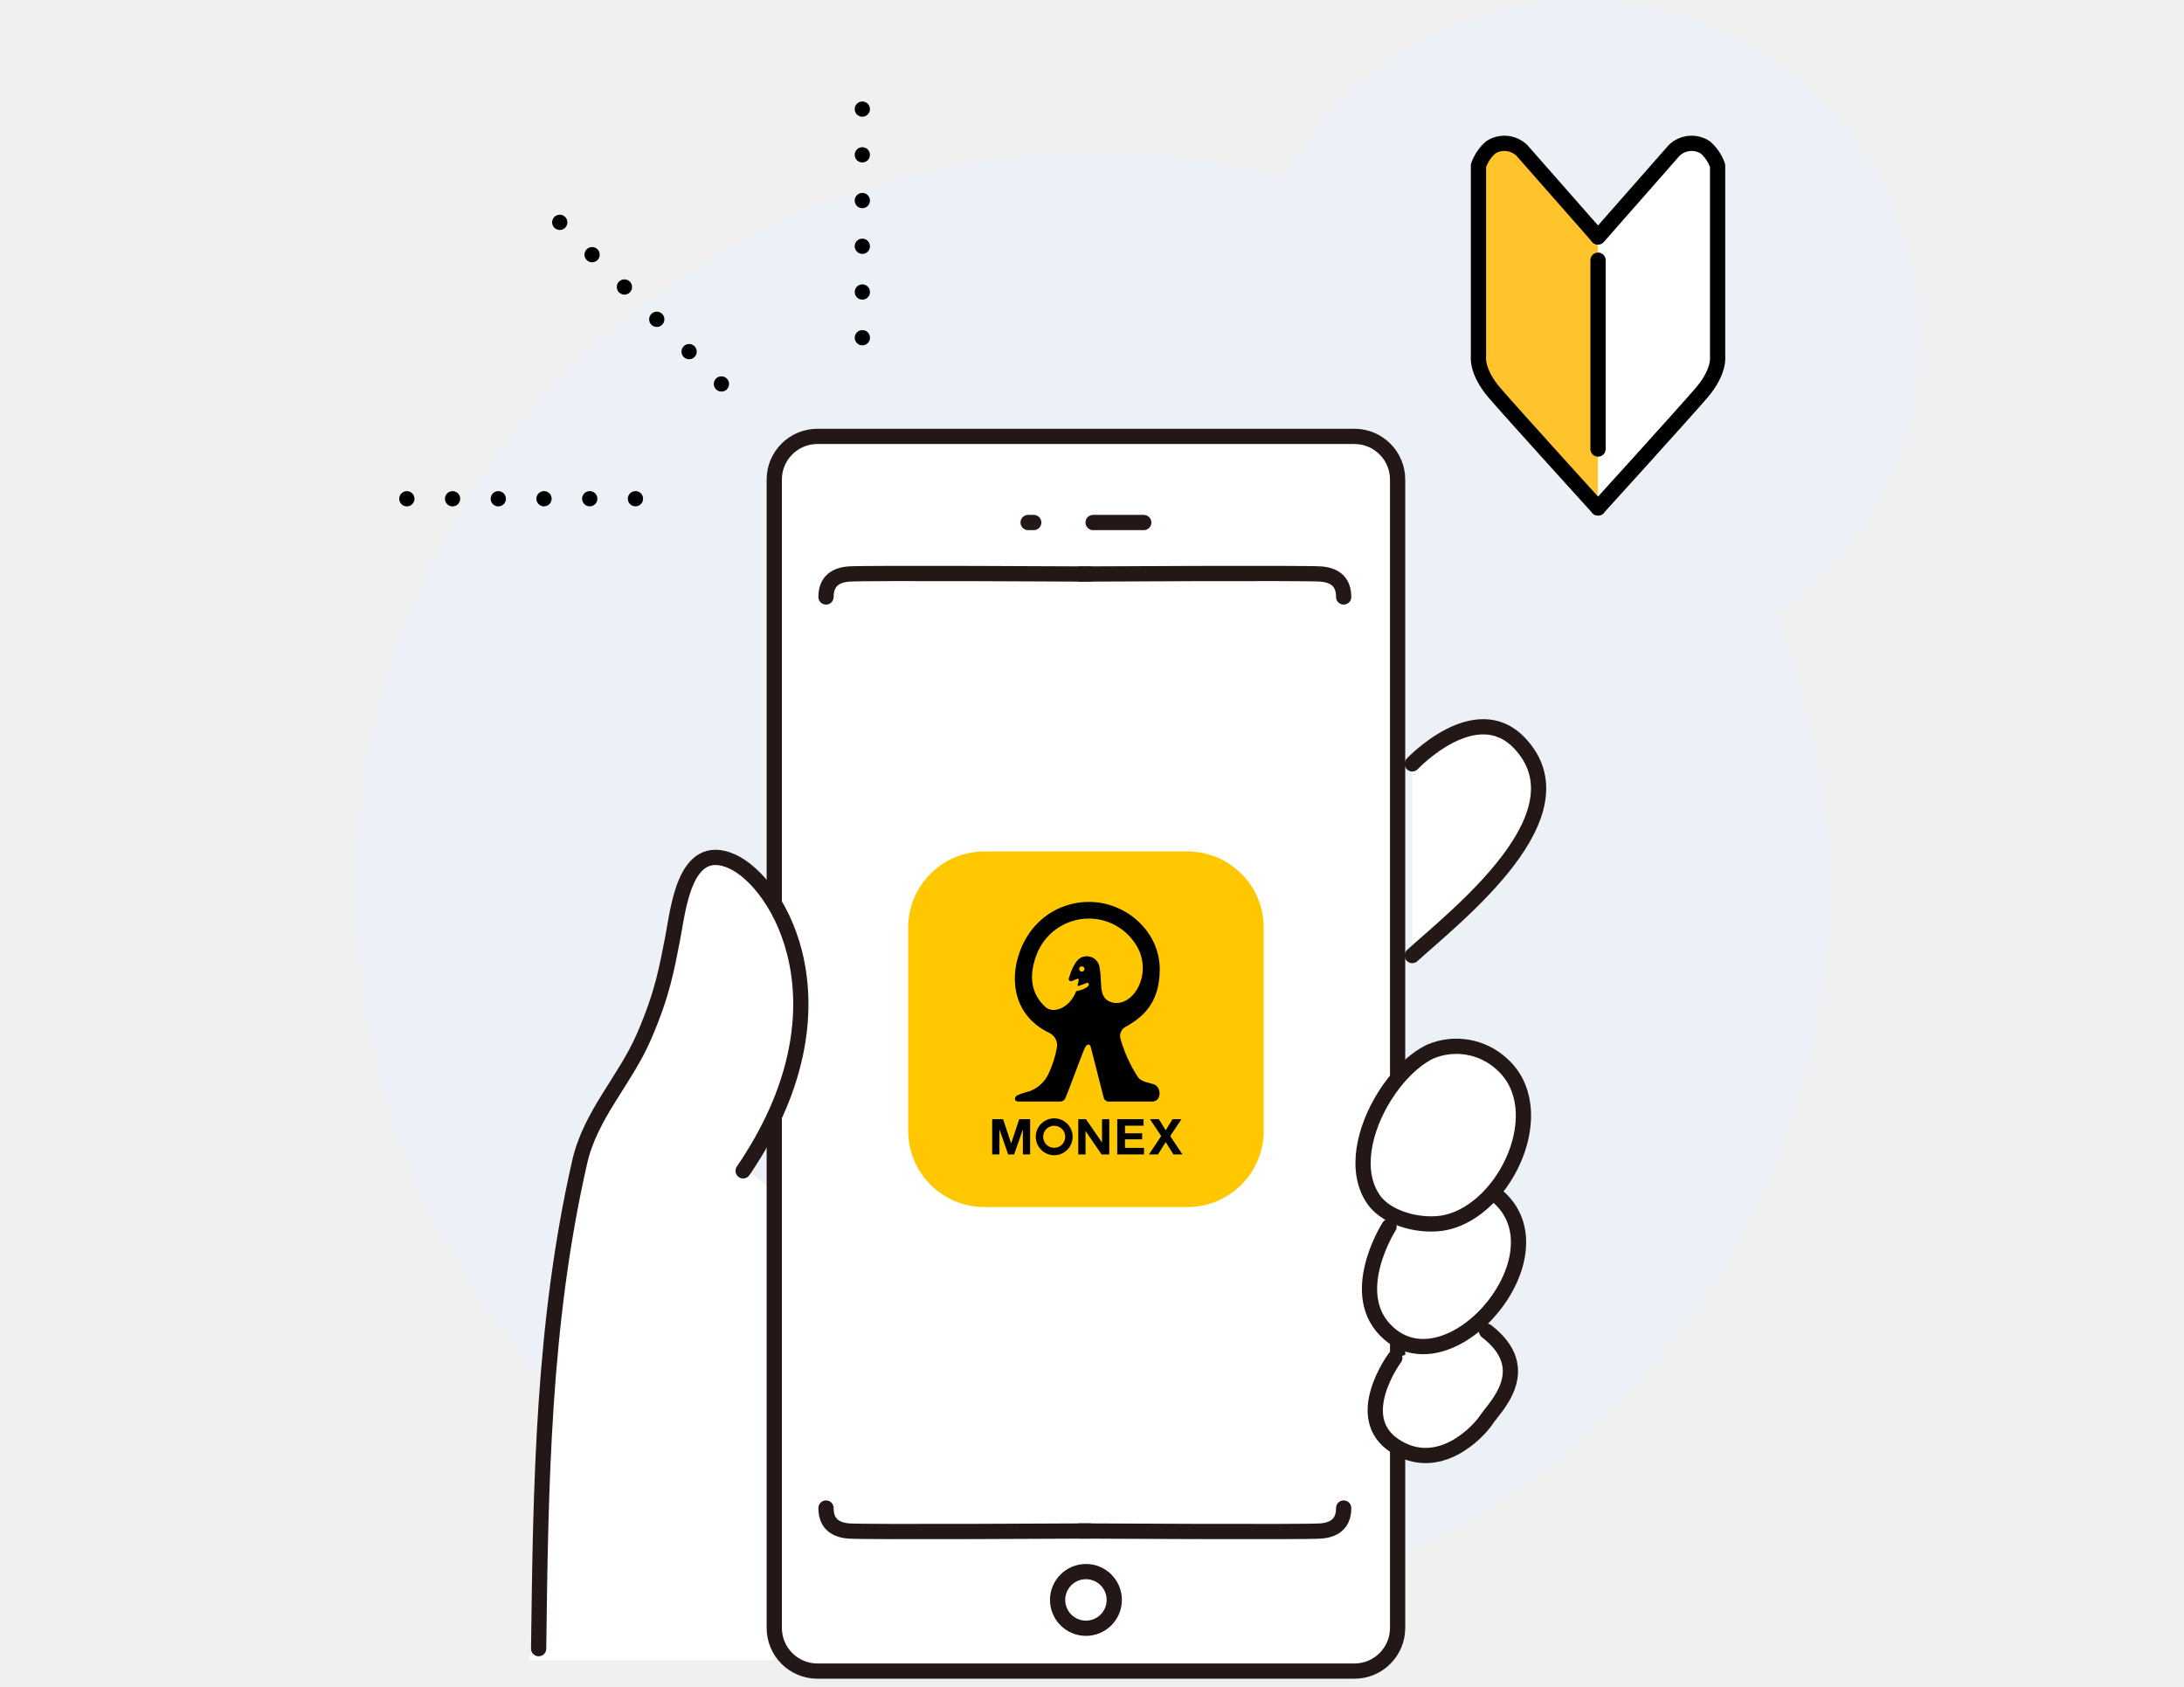
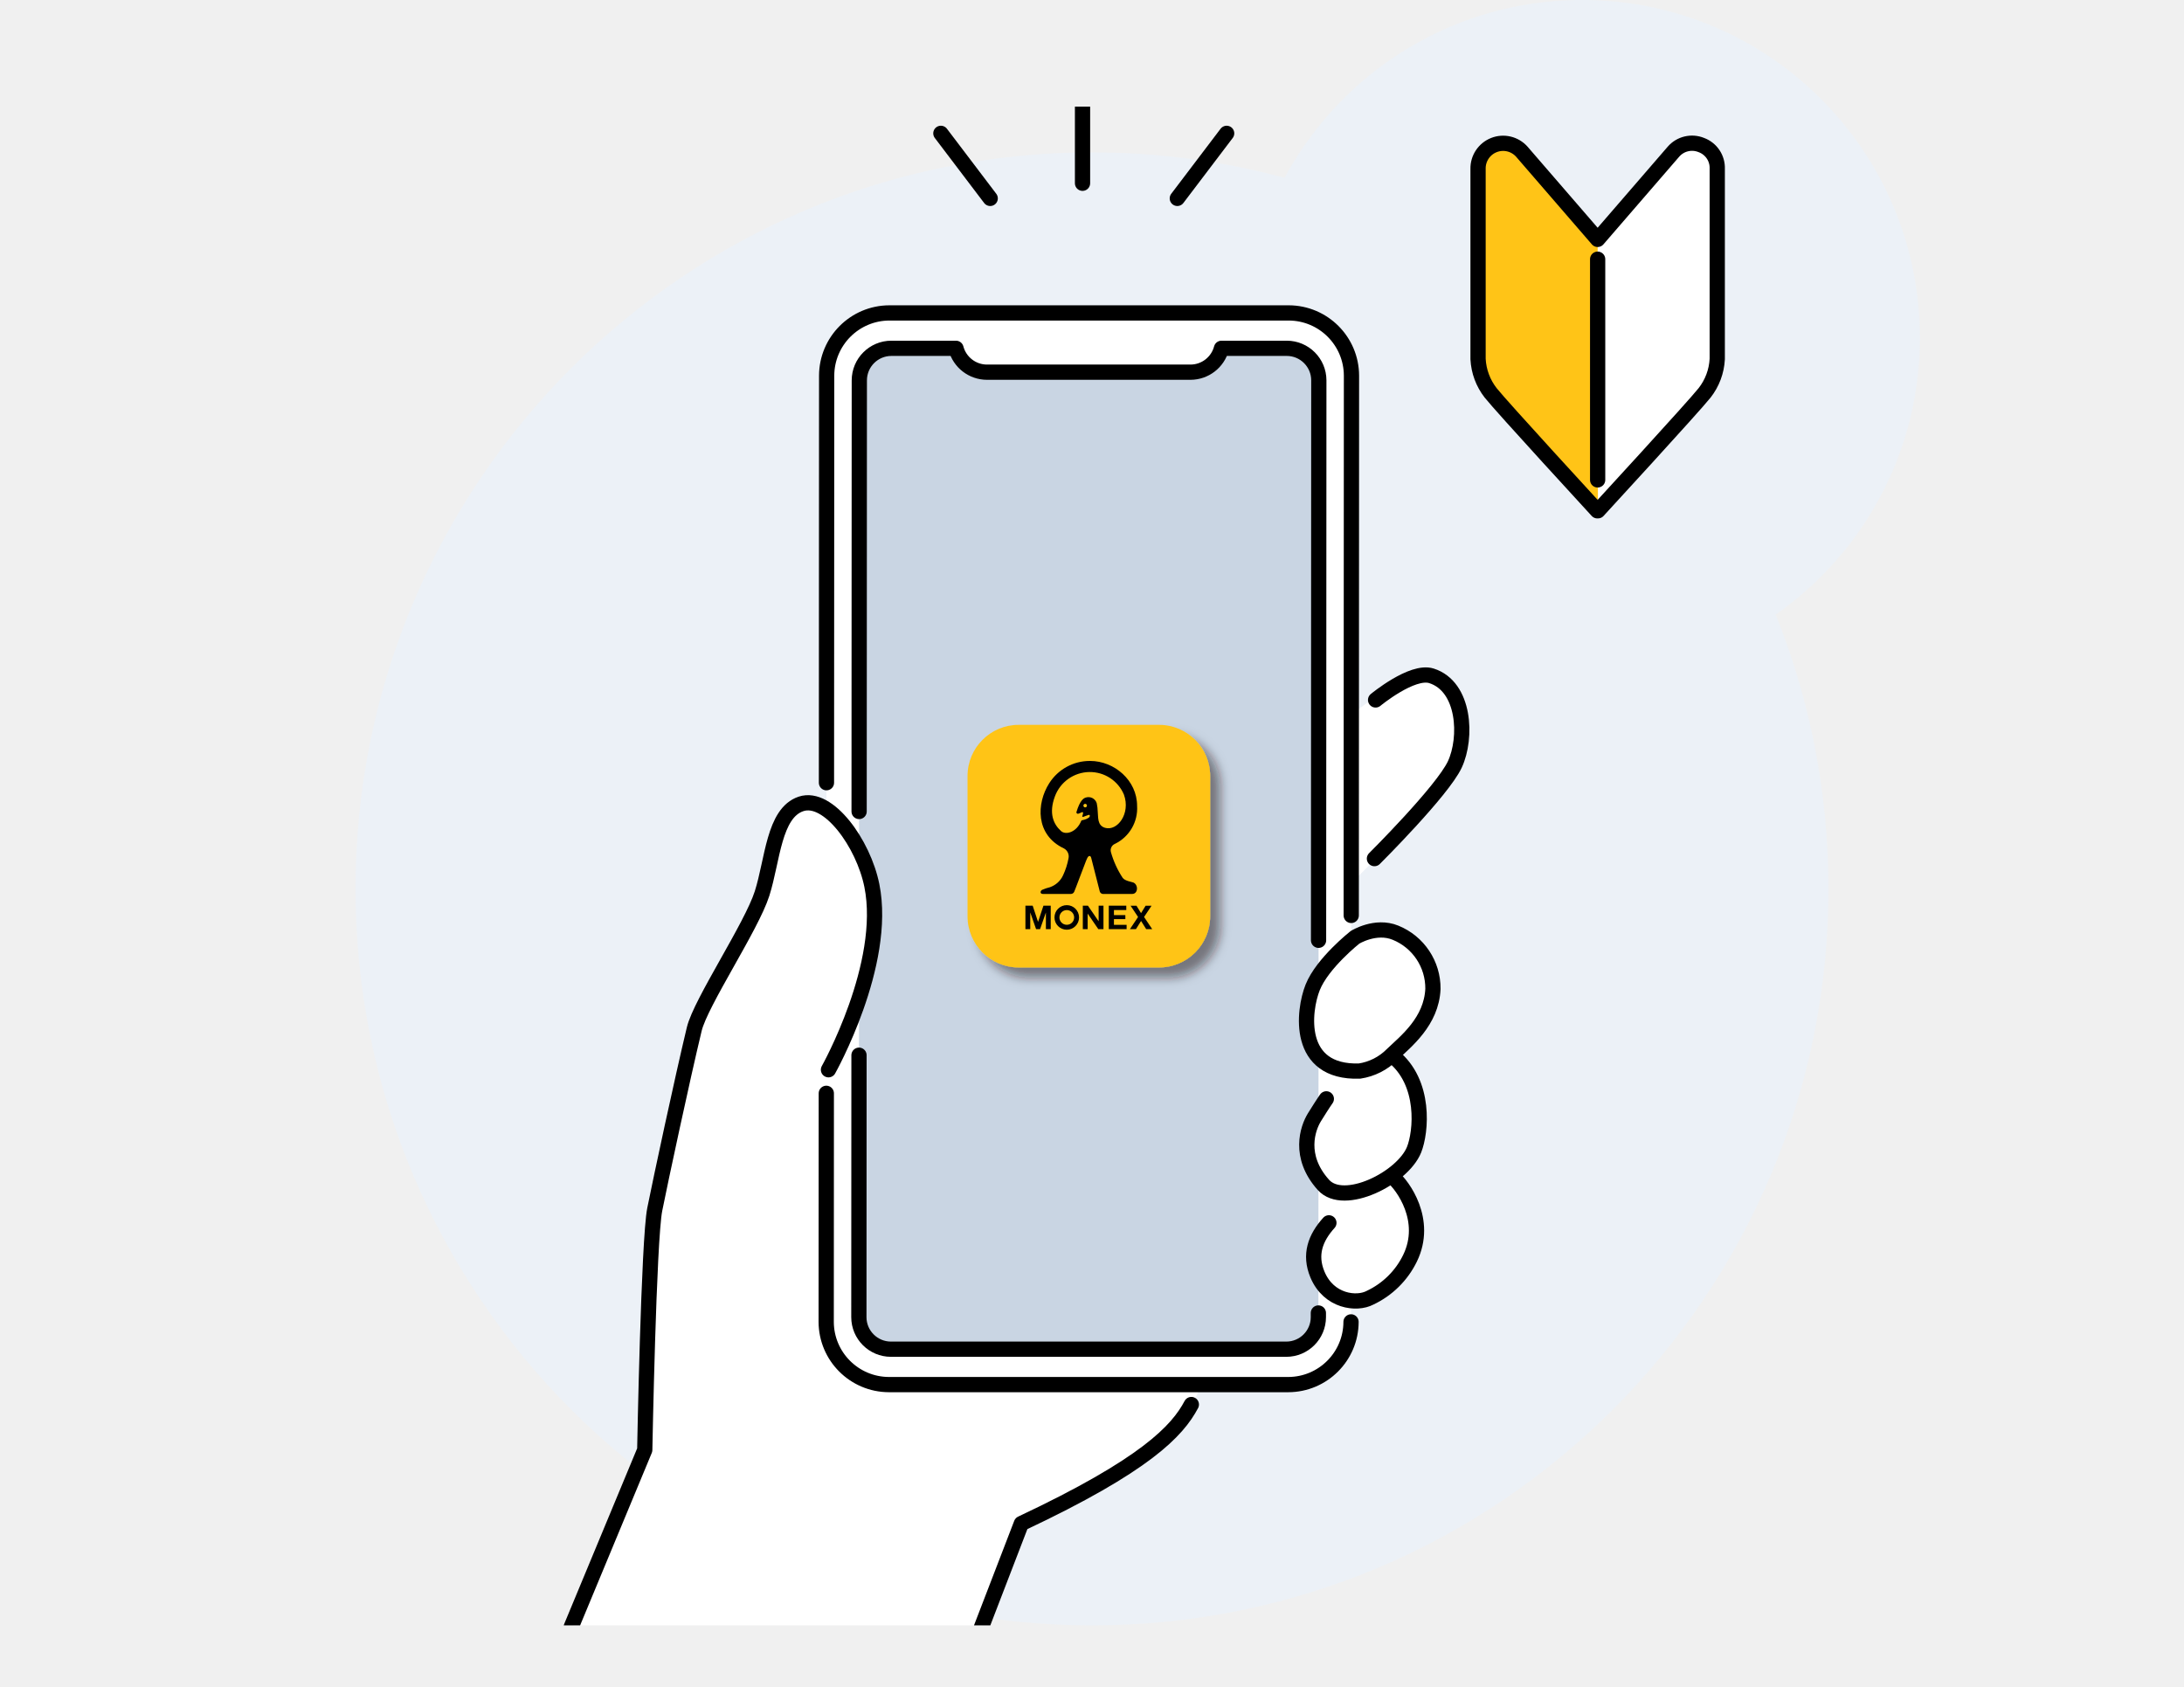
<svg xmlns="http://www.w3.org/2000/svg" width="430" height="332" viewBox="0 0 430 332">
  <defs>
    <clipPath id="clip-path">
      <rect id="長方形_5883" data-name="長方形 5883" width="430" height="332" transform="translate(1014 6789)" fill="#fff" stroke="#707070" stroke-width="1" />
    </clipPath>
+     <clipPath id="clip-path-2">
+       <rect id="長方形_5923" data-name="長方形 5923" width="247" height="299" transform="translate(-0.001 -3.943)" fill="none" />
+     </clipPath>
+     <filter id="長方形_5922" x="189.501" y="141.712" width="53.72" height="53.721" filterUnits="userSpaceOnUse">
+       <feOffset dx="1.984" dy="1.984" input="SourceAlpha" />
+       <feGaussianBlur stdDeviation="0.992" result="blur" />
+       <feFlood flood-color="#231815" flood-opacity="0.502" />
+       <feComposite operator="in" in2="blur" />
+       <feComposite in="SourceGraphic" />
+     </filter>
  </defs>
  <g id="マスクグループ_123" data-name="マスクグループ 123" transform="translate(-1014 -6789)" clip-path="url(#clip-path)">
    <circle id="楕円形_2359" data-name="楕円形 2359" cx="145" cy="145" r="145" transform="translate(1084 6819)" fill="#ecf1f7" />
    <circle id="楕円形_2360" data-name="楕円形 2360" cx="66.5" cy="66.5" r="66.5" transform="translate(1259 6789)" fill="#ecf1f7" />
-     <g id="illust" transform="translate(-16203.058 4427.914)">
-       <g id="グループ_20149" data-name="グループ 20149" transform="translate(17321.127 2447)">
-         <path id="パス_3619" data-name="パス 3619" d="M1137.625-1183.838h48.248l5.932-87.26-17.618-14.719" transform="translate(-1137.625 1424.777)" fill="#fff" />
-         <rect id="長方形_5711" data-name="長方形 5711" width="122.731" height="243.087" rx="8.504" transform="translate(48.371 0)" fill="#fff" stroke="#231815" stroke-miterlimit="10" stroke-width="3" />
-         <g id="グループ_20150" data-name="グループ 20150" transform="translate(98.355 16.957)">
-           <line id="線_58" data-name="線 58" x2="9.972" transform="translate(12.794)" fill="none" stroke="#231815" stroke-linecap="round" stroke-miterlimit="10" stroke-width="3" />
-           <line id="線_59" data-name="線 59" x2="1.108" transform="translate(0)" fill="none" stroke="#231815" stroke-linecap="round" stroke-miterlimit="10" stroke-width="3" />
-         </g>
-         <g id="グループ_20151" data-name="グループ 20151" transform="translate(58.561 39.985)">
-           <g id="グループ_20371" data-name="グループ 20371" transform="translate(0 171)">
-             <path id="パス_3610" data-name="パス 3610" d="M1163.444-1329.293s44.53.257,47.485,0,4.435-1.758,4.435-4.516" transform="translate(-1113.444 1333.809)" fill="none" stroke="#231815" stroke-linecap="round" stroke-linejoin="round" stroke-width="3" />
-             <path id="パス_3890" data-name="パス 3890" d="M1215.364-1329.293s-44.53.257-47.485,0-4.435-1.758-4.435-4.516" transform="translate(-1163.444 1333.809)" fill="none" stroke="#231815" stroke-linecap="round" stroke-linejoin="round" stroke-width="3" />
-           </g>
-           <g id="グループ_20372" data-name="グループ 20372" transform="translate(0 -13)">
-             <path id="パス_3610-2" data-name="パス 3610" d="M1163.444-1333.694s44.53-.257,47.485,0,4.435,1.758,4.435,4.516" transform="translate(-1113.444 1333.809)" fill="none" stroke="#231815" stroke-linecap="round" stroke-linejoin="round" stroke-width="3" />
-             <path id="パス_3890-2" data-name="パス 3890" d="M1215.364-1333.694s-44.53-.257-47.485,0-4.435,1.758-4.435,4.515" transform="translate(-1163.444 1333.809)" fill="none" stroke="#231815" stroke-linecap="round" stroke-linejoin="round" stroke-width="3" />
+     <g id="illust" transform="translate(-16205.058 4431.914)">
+       <g id="グループ_20757" data-name="グループ 20757" transform="translate(17310.059 2382.029)">
+         <g id="グループ_20727" data-name="グループ 20727" transform="translate(71.666 36.663)">
+           <g id="グループ_20726" data-name="グループ 20726">
+             <g id="グループ_20725" data-name="グループ 20725">
+               <g id="グループ_20724" data-name="グループ 20724">
+                 <path id="パス_4258" data-name="パス 4258" d="M123.144,261.641a12.383,12.383,0,0,0,12.348,12.348h78.638a12.384,12.384,0,0,0,12.348-12.348l.089-186.3A12.383,12.383,0,0,0,214.219,63H135.581a12.384,12.384,0,0,0-12.348,12.348Z" transform="translate(-123.144 -62.998)" fill="#fff" />
+               </g>
+             </g>
          </g>
        </g>
-         <circle id="楕円形_2316" data-name="楕円形 2316" cx="5.578" cy="5.578" r="5.578" transform="translate(104.159 223.495)" fill="none" stroke="#231815" stroke-linecap="round" stroke-linejoin="round" stroke-width="3" />
-         <path id="パス_3620" data-name="パス 3620" d="M1137.5-1153.753c.406-32.422.851-64.131,8.093-95.865,2.109-9.245,8.891-16.011,12.6-24.548,3.763-8.653,4.516-13.546,5.646-19.189s2.257-19.567,11.665-15.428,24.081,28.974,2.257,60.957" transform="translate(-1135.518 1392.424)" fill="#fff" stroke="#231815" stroke-linecap="round" stroke-miterlimit="10" stroke-width="3" />
-         <path id="パス_3621" data-name="パス 3621" d="M1215.977-1316.661s12.418-13.169,21.073-4.137c13.426,14.008-12.332,33.927-21.073,41.873" transform="translate(-1041.993 1381.134)" fill="#fff" stroke="#231815" stroke-linecap="round" stroke-miterlimit="10" stroke-width="3" />
-         <path id="パス_3624" data-name="パス 3624" d="M1213.967-1260.059s-8.656,11.663,0,17.308,16.555-2.84,18.062-5.183,9.782-9.869,0-17.394" transform="translate(-1043.421 1441.492)" fill="#fff" stroke="#231815" stroke-linecap="round" stroke-miterlimit="10" stroke-width="3" />
-         <g id="グループ_20588" data-name="グループ 20588" transform="translate(4.178 7)">
-           <rect id="長方形_5712" data-name="長方形 5712" width="70" height="70" rx="15" transform="translate(70.561 74.72)" fill="#ffc700" />
-           <g id="レイヤー_2" data-name="レイヤー 2" transform="translate(87.101 84.653)">
-             <g id="グループ_20245" data-name="グループ 20245" transform="translate(0 42.61)">
-               <g id="グループ_20244" data-name="グループ 20244" transform="translate(0 0)">
-                 <path id="パス_3793" data-name="パス 3793" d="M283.459,371.342a3.63,3.63,0,1,1-3.63-3.63A3.63,3.63,0,0,1,283.459,371.342Zm-3.63-2.173A2.173,2.173,0,1,0,282,371.342,2.173,2.173,0,0,0,279.829,369.169Z" transform="translate(-267.619 -367.712)" />
-                 <path id="パス_3794" data-name="パス 3794" d="M241.592,368.506v6.936h-1.428v-4.869h-.019l-1.7,4.869h-1.176l-1.7-4.869h-.02v4.869h-1.428v-6.936h2.147l1.579,4.763h.019l1.579-4.763Z" transform="translate(-234.122 -368.344)" />
-                 <path id="パス_3795" data-name="パス 3795" d="M392.074,375.442l-2.417-3.607,2.219-3.329H390.12l-1.346,2.194-1.346-2.194H385.67l2.219,3.329-2.417,3.607h1.78l1.521-2.419,1.521,2.419Z" transform="translate(-354.611 -368.344)" />
+         <g id="グループ_20728" data-name="グループ 20728" transform="translate(78.097 43.632)">
+           <path id="パス_4259" data-name="パス 4259" d="M218.445,74.973H205.586a6.316,6.316,0,0,1-6.083,4.7H159.4a6.316,6.316,0,0,1-6.083-4.7H140.594a6.317,6.317,0,0,0-6.309,6.31L134.2,265.716a6.317,6.317,0,0,0,6.309,6.309h77.851a6.317,6.317,0,0,0,6.31-6.31l.088-184.435A6.316,6.316,0,0,0,218.445,74.973Z" transform="translate(-134.196 -74.973)" fill="#c9d5e3" />
+         </g>
+         <g id="グループ_20756" data-name="グループ 20756">
+           <g id="グループ_20755" data-name="グループ 20755" clip-path="url(#clip-path-2)">
+             <g id="グループ_20754" data-name="グループ 20754" transform="translate(21.459 1.164)">
+               <path id="パス_4260" data-name="パス 4260" d="M37.537,390.748h80.52l8.014-20.438s19.5-7.916,26.84-15.351,8.207-11.489,8.207-11.489H99.037a13.7,13.7,0,0,1-8.786-4.538,11.092,11.092,0,0,1-2.8-9.366v-47.79s7.627-12.551,9.172-26.454-4.345-20.758-7.145-23.268-4.827-4.538-9.268-1.931-4.345,14-6.469,19.116-12.455,21.433-13.13,25.875-7.145,32.44-7.435,35.432-1.738,45.86-1.738,45.86Z" transform="translate(-37.151 -96.855)" fill="#fff" />
+               <path id="パス_4261" data-name="パス 4261" d="M290.536,328.228s-2.768,3.282-3.347,6.63,1.8,8.882,6.565,9.912,9.912-3.862,12.229-8.561a11.99,11.99,0,0,0-.065-11.006,23.132,23.132,0,0,0-3.54-4.956,12.617,12.617,0,0,0,5.214-9.14c.386-5.986-.515-10.492-5.021-14.611,0,0,6.823-4.763,7.852-12.036s-5.535-12.938-10.491-12.873-10.234,6.887-10.234,6.887a18.238,18.238,0,0,0-3.991,8.818c-.772,5.278,1.223,9.912,3.154,10.878a18.922,18.922,0,0,0,3.475,1.352l.9.064s-5.857,7.145-7.209,11.65a10.658,10.658,0,0,0,2.7,10.556,5.64,5.64,0,0,0,4.313,1.866Z" transform="translate(-140.824 -114.696)" fill="#fff" />
+               <path id="パス_4262" data-name="パス 4262" d="M300.722,193.325s9.28-7.686,14.342-7.968,7.5,4.875,7.4,11.624-6.843,13.872-10.4,17.9-11.248,11.436-11.248,11.436Z" transform="translate(-147.171 -78.645)" fill="#fff" />
+               <g id="グループ_20732" data-name="グループ 20732" transform="translate(80.651 250.412)">
+                 <g id="グループ_20731" data-name="グループ 20731">
+                   <g id="グループ_20730" data-name="グループ 20730">
+                     <g id="グループ_20729" data-name="グループ 20729">
+                       <path id="パス_4263" data-name="パス 4263" d="M216.906,432.287c-2.757,5.2-9,11.917-33.469,23.429l-7.979,20.73" transform="translate(-175.457 -432.287)" fill="none" stroke="#000" stroke-linecap="round" stroke-linejoin="round" stroke-width="3" />
+                     </g>
+                   </g>
+                 </g>
              </g>
-               <path id="パス_3796" data-name="パス 3796" d="M360.061,368.506v1.283h-3.648v1.5h3.37v1.185h-3.37v1.685h3.74v1.283h-5.265v-6.936Z" transform="translate(-330.263 -368.344)" />
-               <path id="パス_3797" data-name="パス 3797" d="M318.76,368.506l3.141,4.578h.019v-4.578h1.428v6.936h-1.515l-3.142-4.578h-.018v4.578h-1.428v-6.936Z" transform="translate(-300.296 -368.344)" />
+               <g id="グループ_20743" data-name="グループ 20743" transform="translate(50.207 35.499)">
+                 <g id="グループ_20738" data-name="グループ 20738">
+                   <g id="グループ_20736" data-name="グループ 20736">
+                     <g id="グループ_20735" data-name="グループ 20735">
+                       <g id="グループ_20734" data-name="グループ 20734">
+                         <g id="グループ_20733" data-name="グループ 20733">
+                           <path id="パス_4264" data-name="パス 4264" d="M226.552,181.622,226.6,75.346A12.383,12.383,0,0,0,214.255,63H135.618a12.384,12.384,0,0,0-12.348,12.348l-.038,80.144" transform="translate(-123.18 -62.998)" fill="none" stroke="#000" stroke-linecap="round" stroke-linejoin="round" stroke-width="3" />
+                           <path id="パス_4265" data-name="パス 4265" d="M123.166,327l-.022,45a12.383,12.383,0,0,0,12.348,12.348h78.638A12.384,12.384,0,0,0,226.477,372" transform="translate(-123.144 -173.359)" fill="none" stroke="#000" stroke-linecap="round" stroke-linejoin="round" stroke-width="3" />
+                         </g>
+                       </g>
+                     </g>
+                   </g>
+                   <g id="グループ_20737" data-name="グループ 20737" transform="translate(6.432 6.969)">
+                     <path id="パス_4266" data-name="パス 4266" d="M224.736,191.52l.053-110.24a6.316,6.316,0,0,0-6.31-6.307H205.621a6.316,6.316,0,0,1-6.083,4.7h-40.1a6.316,6.316,0,0,1-6.083-4.7H140.628a6.317,6.317,0,0,0-6.309,6.31l-.041,84.877" transform="translate(-134.23 -74.973)" fill="none" stroke="#000" stroke-linecap="round" stroke-linejoin="round" stroke-width="3" />
+                     <path id="パス_4267" data-name="パス 4267" d="M134.222,314.112l-.026,51.572a6.317,6.317,0,0,0,6.309,6.309h77.851a6.317,6.317,0,0,0,6.31-6.31v-.819" transform="translate(-134.196 -174.941)" fill="none" stroke="#000" stroke-linecap="round" stroke-linejoin="round" stroke-width="3" />
+                   </g>
+                 </g>
+                 <g id="グループ_20742" data-name="グループ 20742" transform="translate(27.827 81.098)">
+                   <g transform="matrix(1, 0, 0, 1, -190.49, -142.7)" filter="url(#長方形_5922)">
+                     <rect id="長方形_5922-2" data-name="長方形 5922" width="47.767" height="47.767" rx="10.078" transform="translate(190.49 142.7)" fill="#ffc417" />
+                   </g>
+                   <g id="グループ_20741" data-name="グループ 20741" transform="translate(11.402 7.106)">
+                     <g id="グループ_20740" data-name="グループ 20740" transform="translate(0 28.393)">
+                       <g id="グループ_20739" data-name="グループ 20739">
+                         <path id="パス_4268" data-name="パス 4268" d="M205.214,265.768a2.419,2.419,0,1,1-2.419-2.419A2.419,2.419,0,0,1,205.214,265.768ZM202.8,264.32a1.448,1.448,0,1,0,1.448,1.449A1.448,1.448,0,0,0,202.8,264.32Z" transform="translate(-194.659 -263.349)" />
+                         <path id="パス_4269" data-name="パス 4269" d="M195.531,263.535v4.621h-.952v-3.244h-.013l-1.133,3.244h-.783l-1.132-3.244H191.5v3.244h-.952v-4.621h1.43l1.052,3.173h.013l1.052-3.173Z" transform="translate(-190.553 -263.427)" />
+                         <path id="パス_4270" data-name="パス 4270" d="M230.287,268.156l-1.61-2.4,1.479-2.218h-1.171l-.9,1.462-.9-1.462H226.02l1.479,2.218-1.61,2.4h1.186l1.013-1.612,1.013,1.612Z" transform="translate(-205.324 -263.427)" />
+                       </g>
+                       <path id="パス_4271" data-name="パス 4271" d="M222.195,263.535v.854h-2.431v1h2.246v.789h-2.246V267.3h2.493v.854h-3.509v-4.621Z" transform="translate(-202.339 -263.427)" />
+                       <path id="パス_4272" data-name="パス 4272" d="M210.969,263.535l2.093,3.05h.013v-3.05h.952v4.621h-1.01l-2.093-3.05h-.012v3.05h-.952v-4.621Z" transform="translate(-198.665 -263.427)" />
+                     </g>
+                     <path id="パス_4273" data-name="パス 4273" d="M214.676,223.416a7.765,7.765,0,0,1-4.353,7.467,1.37,1.37,0,0,0-.8,1.637,18.322,18.322,0,0,0,2.326,5.081c.474.6,1.78.771,2.077.893,1.028.423.981,2.257-.238,2.257H208.1a.7.7,0,0,1-.79-.56c-.085-.307-1.613-6.33-1.669-6.543s-.155-.374-.324-.374c-.348,0-.53.587-.772,1.162s-2.133,5.674-2.256,5.889a.723.723,0,0,1-.644.427h-5.482c-.651,0-.579-.572-.2-.805a9.253,9.253,0,0,1,1.572-.53,4.433,4.433,0,0,0,2.564-2.337,13.816,13.816,0,0,0,1.068-3.312,1.791,1.791,0,0,0-.9-1.984c-5.642-2.655-5.418-8.859-2.9-12.817a9.463,9.463,0,0,1,8.043-4.405C210.209,214.561,214.676,218.391,214.676,223.416Zm-9.382-6.672a7.345,7.345,0,0,0-6.82,4.849c-1.2,3.262-.3,5.4,1.231,6.775.943.849,3.072.229,3.975-2.012.044-.11.253-.145.334-.16a2.825,2.825,0,0,0,1.175-.494c.267-.194.238-.588-.054-.521-.237.055-.789.313-1.068.392-.2.056-.178-.112-.178-.112s.076-.236.139-.534c.059-.283-.034-.38-.406-.19a2.11,2.11,0,0,1-.59.232c-.124,0-.365-.122-.294-.357.713-2.366,1.443-2.732,1.854-2.847a1.7,1.7,0,0,1,2.138,1.125,9.084,9.084,0,0,1,.2,1.716c.124.978-.142,2.664,1.442,3.125,2.424.7,5.067-2.8,3.712-6.544A7.274,7.274,0,0,0,205.293,216.745Zm-.84,6.961a.349.349,0,1,0-.349-.349A.348.348,0,0,0,204.454,223.706Z" transform="translate(-192.693 -214.561)" />
+                   </g>
+                 </g>
+               </g>
+               <path id="パス_4274" data-name="パス 4274" d="M36.873,390.989l14.482-34.854s.774-41.384,1.97-47.364,5.382-25.515,7.774-35.481c1.263-5.266,11.262-20.133,13.356-26.71s2.292-15.848,7.674-17.641,12.274,7.79,13.943,16.081c3.121,15.508-8.543,36.26-8.543,36.26" transform="translate(-36.873 -96.777)" fill="none" stroke="#000" stroke-linecap="round" stroke-linejoin="round" stroke-width="3" />
+               <g id="グループ_20753" data-name="グループ 20753" transform="translate(73.784)">
+                 <g id="グループ_20746" data-name="グループ 20746" transform="translate(46.553 6.146)">
+                   <g id="グループ_20745" data-name="グループ 20745">
+                     <g id="グループ_20744" data-name="グループ 20744">
+                       <line id="線_247" data-name="線 247" y1="12.806" x2="9.715" transform="translate(-1 -6)" fill="none" stroke="#000" stroke-linecap="round" stroke-linejoin="round" stroke-width="3" />
+                     </g>
+                   </g>
+                 </g>
+                 <g id="グループ_20749" data-name="グループ 20749" transform="translate(0 6.146)">
+                   <g id="グループ_20748" data-name="グループ 20748">
+                     <g id="グループ_20747" data-name="グループ 20747">
+                       <line id="線_248" data-name="線 248" x1="9.715" y1="12.806" transform="translate(-1 -6)" fill="none" stroke="#000" stroke-linecap="round" stroke-linejoin="round" stroke-width="3" />
+                     </g>
+                   </g>
+                 </g>
+                 <g id="グループ_20752" data-name="グループ 20752" transform="translate(27.891)">
+                   <g id="グループ_20751" data-name="グループ 20751">
+                     <g id="グループ_20750" data-name="グループ 20750">
+                       <line id="線_249" data-name="線 249" y1="15.972" transform="translate(-1 -6)" fill="none" stroke="#000" stroke-linecap="round" stroke-linejoin="round" stroke-width="3" />
+                     </g>
+                   </g>
+                 </g>
+               </g>
+               <path id="パス_4275" data-name="パス 4275" d="M308.847,190.4s7.194-5.949,10.99-4.751c6.634,2.1,7.058,12.206,4.614,17.443s-15.83,18.544-15.83,18.544" transform="translate(-150.473 -78.704)" fill="none" stroke="#000" stroke-linecap="round" stroke-linejoin="round" stroke-width="3" />
+               <path id="パス_4276" data-name="パス 4276" d="M296.071,299.524a11.424,11.424,0,0,0,6.45-3.276c2.67-2.559,7.722-6.467,8.012-12.908a11.807,11.807,0,0,0-7.371-11.057c-3.949-1.617-7.985.921-7.985.921s-6.407,5.057-8.319,9.837C285.014,287.648,283.557,299.925,296.071,299.524Z" transform="translate(-140.868 -114.762)" fill="none" stroke="#000" stroke-linecap="round" stroke-linejoin="round" stroke-width="3" />
+               <path id="パス_4277" data-name="パス 4277" d="M289.583,322.807c-.505.7-1.855,2.83-2.358,3.652-1.3,2.121-3.271,7.674,1.785,13.293,4.023,4.472,15.574-1.33,17.838-6.911,1.411-3.48,2.362-13.29-4.212-18.479" transform="translate(-140.905 -132.578)" fill="none" stroke="#000" stroke-linecap="round" stroke-linejoin="round" stroke-width="3" />
+               <path id="パス_4278" data-name="パス 4278" d="M291.064,364.383c-2.689,2.979-3.881,6.27-2.264,10.158,2.231,5.366,7.749,5.976,10.357,4.59a16.628,16.628,0,0,0,7.883-7.781c3.638-7.483-1.474-14.357-3.347-15.929" transform="translate(-141.881 -149.742)" fill="none" stroke="#000" stroke-linecap="round" stroke-linejoin="round" stroke-width="3" />
            </g>
-             <path id="パス_3798" data-name="パス 3798" d="M284.572,172.032c0,7.037-3.829,9.612-6.532,11.205a2.056,2.056,0,0,0-1.2,2.457,27.473,27.473,0,0,0,3.491,7.624c.711.907,2.67,1.157,3.116,1.341,1.543.634,1.472,3.388-.357,3.388h-8.388a1.05,1.05,0,0,1-1.185-.841c-.128-.46-2.421-9.5-2.505-9.82s-.232-.561-.485-.561c-.523,0-.8.881-1.158,1.744s-3.2,8.515-3.387,8.838a1.083,1.083,0,0,1-.965.64h-8.227c-.977,0-.868-.859-.3-1.209a13.874,13.874,0,0,1,2.358-.794,6.656,6.656,0,0,0,3.848-3.507,20.732,20.732,0,0,0,1.6-4.97,2.688,2.688,0,0,0-1.352-2.978c-8.467-3.985-8.131-13.294-4.356-19.235a14.2,14.2,0,0,1,12.071-6.611C277.869,158.743,284.572,164.49,284.572,172.032ZM270.491,162.02a11.024,11.024,0,0,0-10.235,7.277c-1.8,4.895-.452,8.1,1.849,10.168,1.415,1.274,4.61.343,5.965-3.02.067-.165.379-.218.5-.241a4.229,4.229,0,0,0,1.763-.741c.4-.291.358-.883-.08-.782-.355.082-1.183.469-1.6.589-.3.085-.268-.169-.268-.169s.115-.353.208-.8c.088-.424-.051-.57-.609-.286a3.15,3.15,0,0,1-.884.349c-.186,0-.548-.183-.442-.535,1.07-3.551,2.166-4.1,2.782-4.273a2.545,2.545,0,0,1,3.208,1.689,13.607,13.607,0,0,1,.294,2.576c.186,1.467-.213,4,2.164,4.69,3.638,1.057,7.6-4.2,5.572-9.82A10.917,10.917,0,0,0,270.491,162.02Zm-1.26,10.447a.523.523,0,1,0-.523-.523A.523.523,0,0,0,269.231,172.466Z" transform="translate(-251.582 -158.743)" />
          </g>
        </g>
-         <path id="パス_3891" data-name="パス 3891" d="M1213.469-1272.967s-8.656,13.548,0,21.076c12.645,10.991,35.449-16.44,20.693-27.593" transform="translate(-1044.052 1428.541)" fill="#fff" stroke="#231815" stroke-linecap="round" stroke-miterlimit="10" stroke-width="3" />
-         <path id="パス_3892" data-name="パス 3892" d="M1213.307-1285.085c2.461-3.922,5.707-7.183,8.964-8.769a13.2,13.2,0,0,1,14.11,2.445c9.928,8.825.944,28.543-10.985,31.185-4.563,1.011-11.461-.549-14.228-4.471C1207.294-1270.185,1209.208-1278.553,1213.307-1285.085Z" transform="translate(-1044.764 1414.98)" fill="#fff" stroke="#231815" stroke-linecap="round" stroke-miterlimit="10" stroke-width="3" />
      </g>
    </g>
-     <g id="グループ_20278" data-name="グループ 20278" transform="translate(1600.732 5367.679)">
-       <path id="パス_3809" data-name="パス 3809" d="M-272.1,1522.169s-16.774-18.468-20.38-22.661-3.163-7.136-3.163-7.136v-37.6a8.432,8.432,0,0,1,2.427-3.6,4.961,4.961,0,0,1,6.107.589l15.009,17.069Z" transform="translate(0 -0.283)" fill="#ffc42c" />
-       <path id="パス_3810" data-name="パス 3810" d="M-272.1,1467.984l-15.009-17.069a4.96,4.96,0,0,0-6.107-.588,8.427,8.427,0,0,0-2.427,3.6v37.6s-.442,2.943,3.163,7.137,20.38,22.66,20.38,22.66" transform="translate(0 0)" fill="none" stroke="#000" stroke-linecap="round" stroke-linejoin="round" stroke-width="3" />
-       <path id="パス_3811" data-name="パス 3811" d="M-260.246,1467.984l15.009-17.069a4.96,4.96,0,0,1,6.107-.588,8.425,8.425,0,0,1,2.428,3.6v37.6s.441,2.943-3.164,7.137-20.38,22.66-20.38,22.66" transform="translate(-11.857 0)" fill="#fff" stroke="#000" stroke-linecap="round" stroke-linejoin="round" stroke-width="3" />
-       <line id="線_225" data-name="線 225" y1="37.181" transform="translate(-272.102 1472.546)" fill="none" stroke="#000" stroke-linecap="round" stroke-linejoin="round" stroke-width="3" />
-     </g>
-     <g id="グループ_20370" data-name="グループ 20370" transform="matrix(0.788, -0.616, 0.616, 0.788, 1039.742, 6895.937)">
-       <path id="パス_3887" data-name="パス 3887" d="M177.279,31.4,146.695,70.544" transform="translate(-11.204 -10.023)" fill="none" stroke="#000" stroke-linecap="round" stroke-width="3" stroke-dasharray="0 9" />
-       <path id="パス_3889" data-name="パス 3889" d="M177.279,31.4,146.695,70.544" transform="translate(16.802 203.866) rotate(-90)" fill="none" stroke="#000" stroke-linecap="round" stroke-width="3" stroke-dasharray="0 9" />
-       <path id="パス_3888" data-name="パス 3888" d="M177.279,31.4,146.695,70.544" transform="translate(-42.133 105.41) rotate(-45)" fill="none" stroke="#000" stroke-linecap="round" stroke-width="3" stroke-dasharray="0 9" />
+     <g id="グループ_20793" data-name="グループ 20793" transform="translate(1281.003 6815.189)">
+       <path id="パス_4303" data-name="パス 4303" d="M67.966,2.365a4.844,4.844,0,0,0-5.479,1.3L47.552,20.942,32.617,3.67a4.933,4.933,0,0,0-8.61,3.392V44.5a11.782,11.782,0,0,0,2.479,6.653c2.179,2.752,21,23.221,21,23.221h.126s18.824-20.469,21-23.221A11.782,11.782,0,0,0,71.1,44.5V7.062A4.8,4.8,0,0,0,67.966,2.365Z" transform="translate(0 0)" fill="#fff" />
+       <path id="パス_4304" data-name="パス 4304" d="M47.552,20.942,32.617,3.67a4.933,4.933,0,0,0-8.61,3.392V44.5a11.782,11.782,0,0,0,2.479,6.653c2.179,2.752,21,23.221,21,23.221h.125Z" transform="translate(0 0)" fill="#ffc417" />
+       <path id="パス_4305" data-name="パス 4305" d="M67.966,2.365a4.844,4.844,0,0,0-5.479,1.3L47.552,20.942,32.617,3.67a4.933,4.933,0,0,0-8.61,3.392V44.5a11.782,11.782,0,0,0,2.479,6.653c2.179,2.752,21,23.221,21,23.221h.126s18.824-20.469,21-23.221A11.782,11.782,0,0,0,71.1,44.5V7.062A4.8,4.8,0,0,0,67.966,2.365Z" transform="translate(0 0)" fill="none" stroke="#000" stroke-linecap="round" stroke-linejoin="round" stroke-width="3" />
+       <line id="線_250" data-name="線 250" y2="43.454" transform="translate(47.552 24.84)" fill="#ffc417" stroke="#000" stroke-linecap="round" stroke-linejoin="round" stroke-width="3" />
    </g>
  </g>
</svg>
